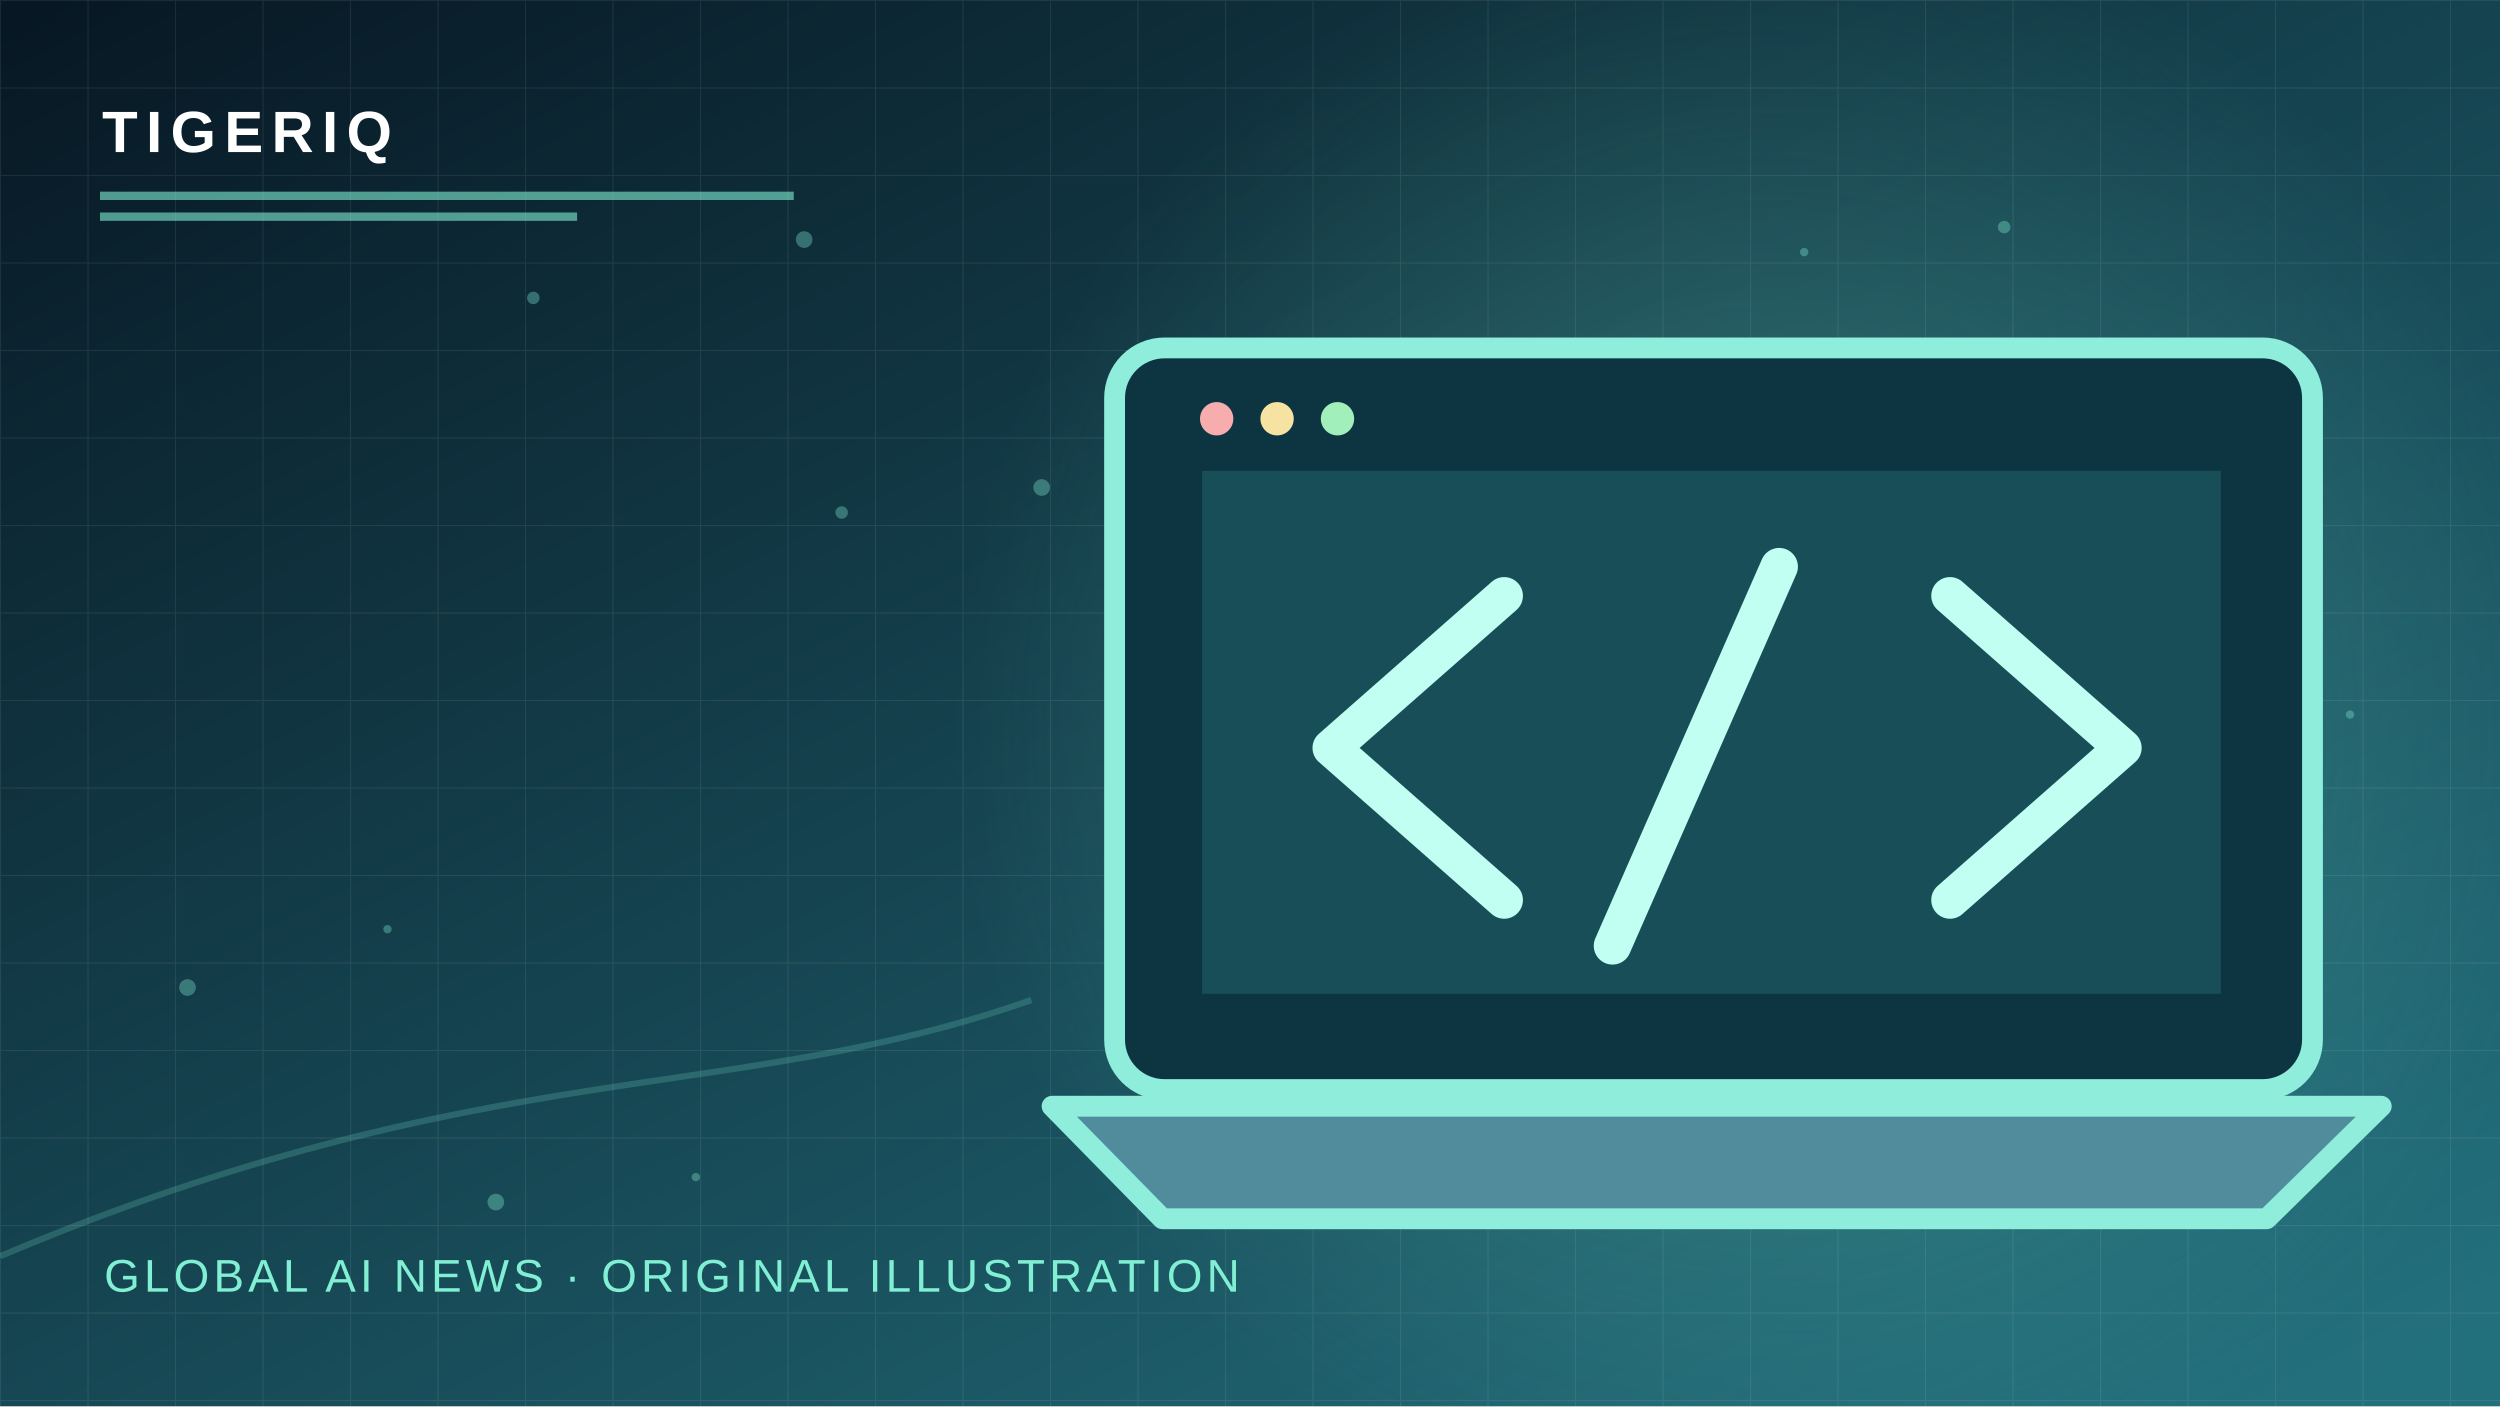
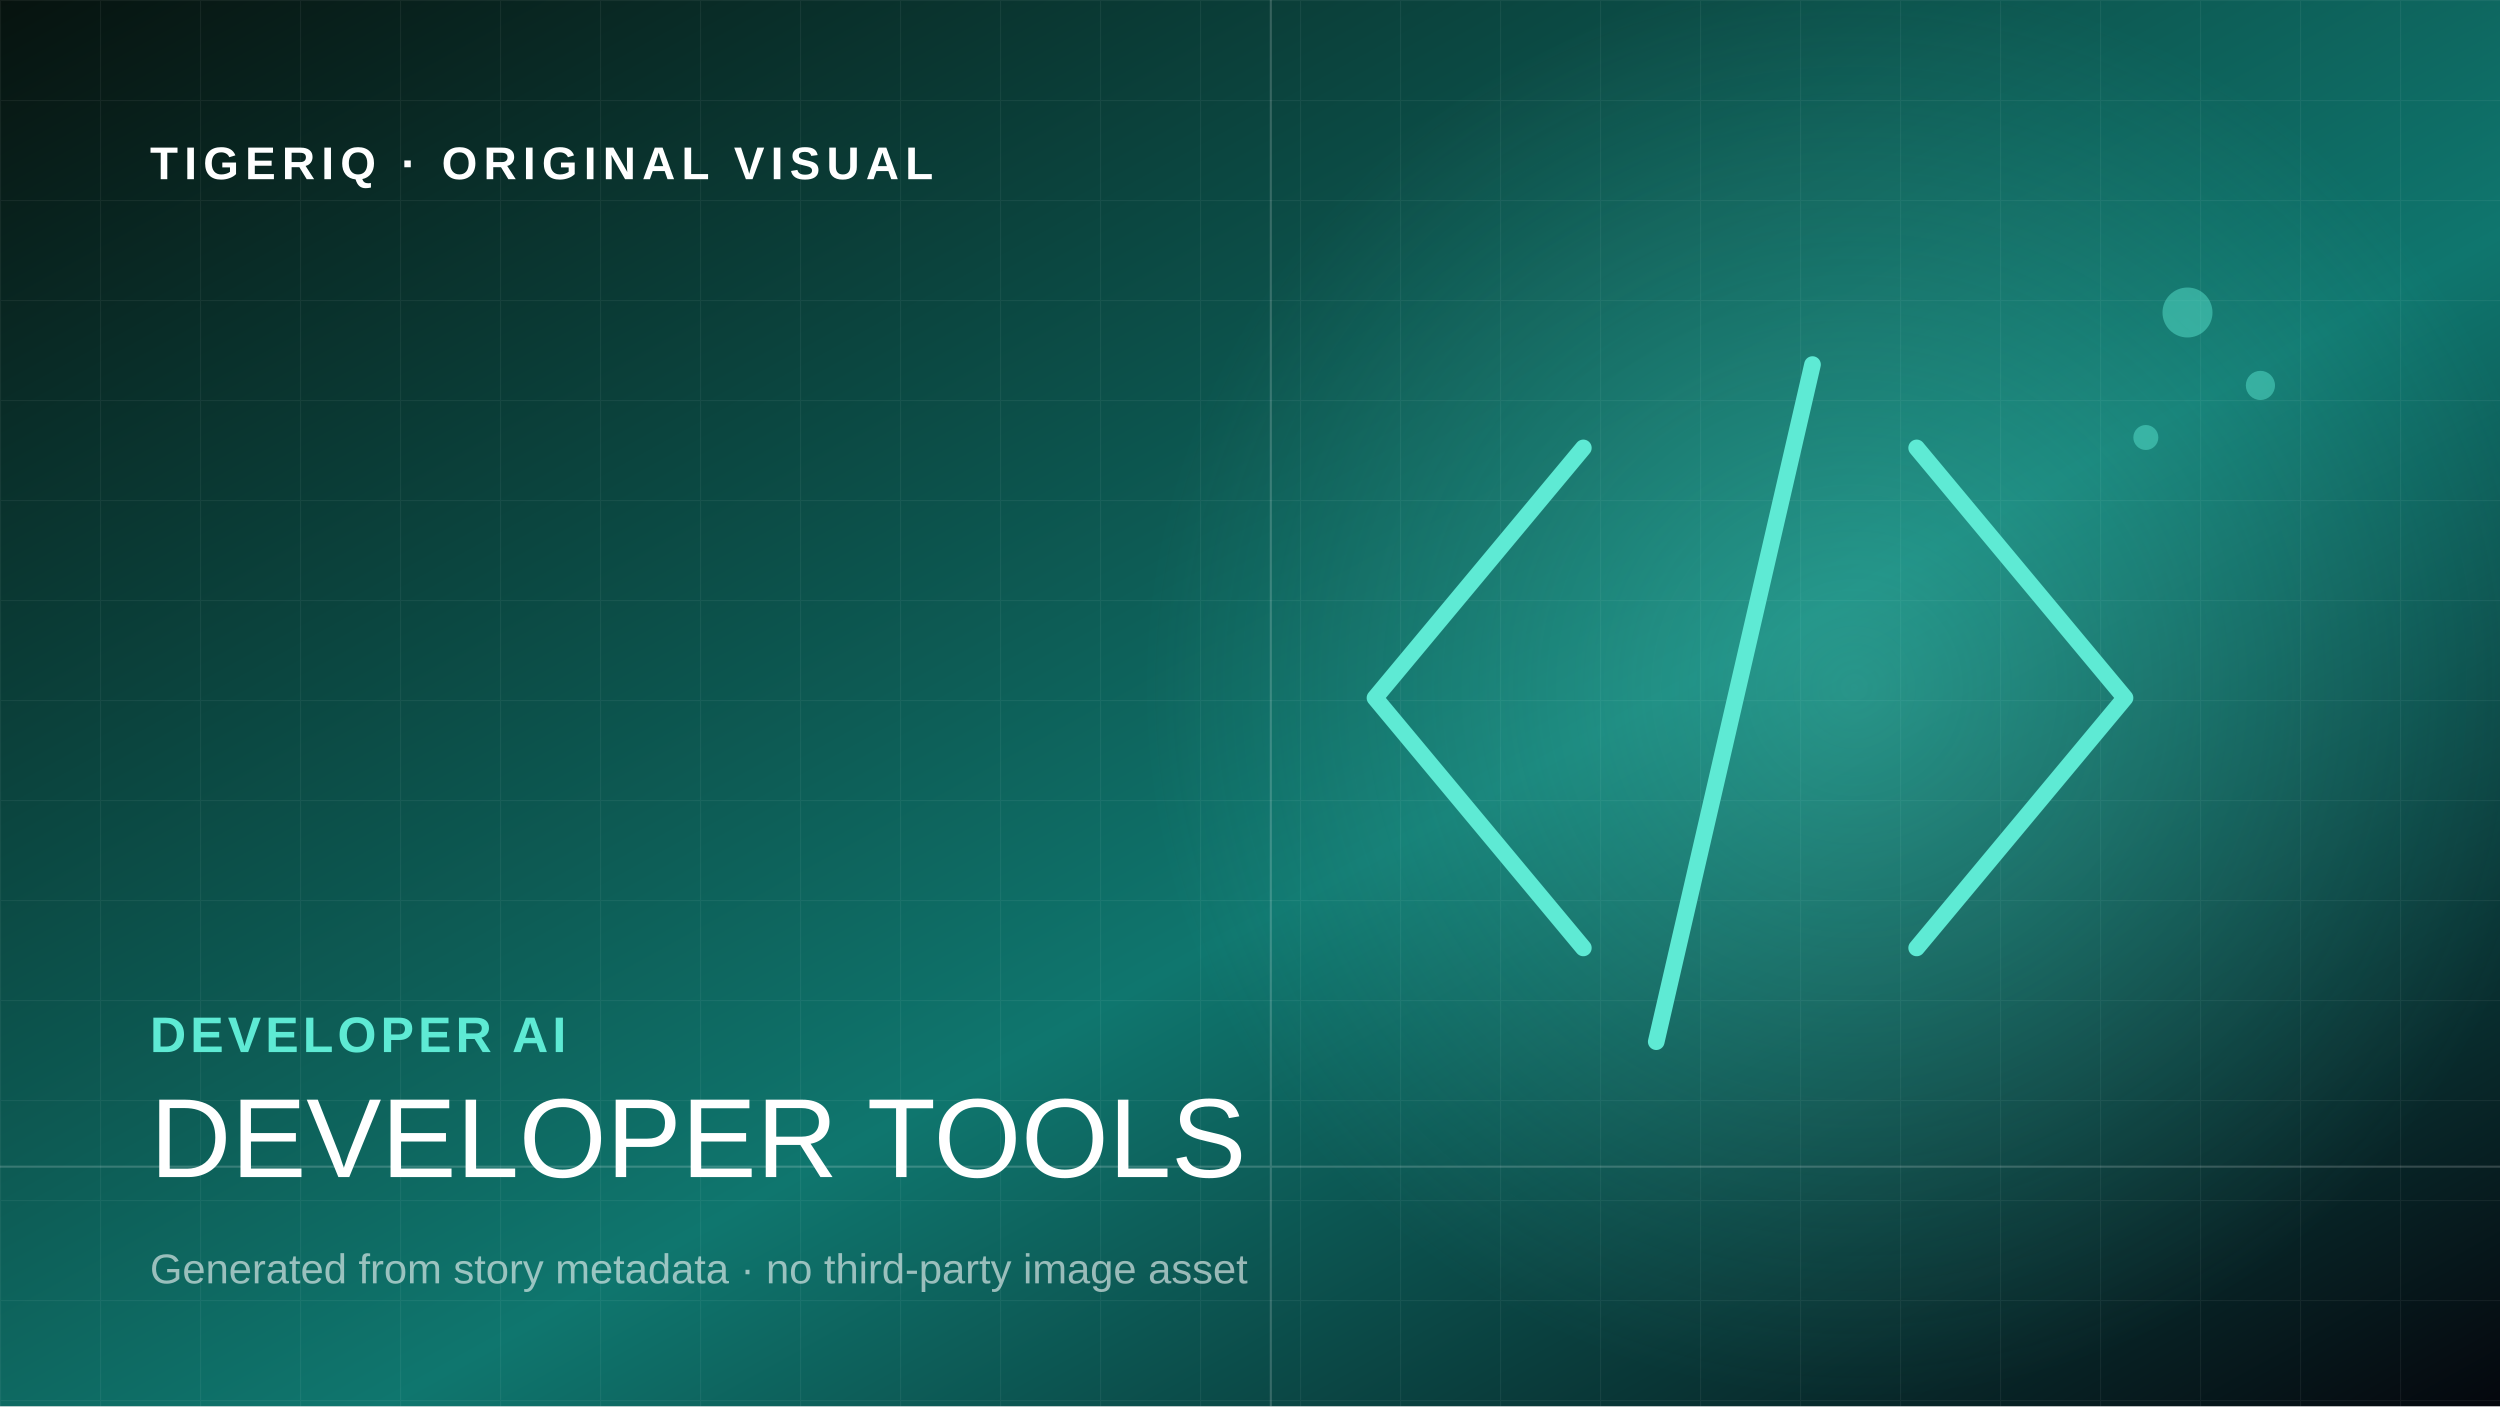
- <svg xmlns="http://www.w3.org/2000/svg" width="1200" height="675" viewBox="0 0 1200 675" data-topic="code">
+ <svg xmlns="http://www.w3.org/2000/svg" width="1200" height="675" viewBox="0 0 1200 675" role="img" aria-label="DEVELOPER TOOLS">
  <defs>
-     <linearGradient id="b" x2=".93" y2="1">
-       <stop stop-color="#071723" />
-       <stop offset="1" stop-color="#23707d" />
+     <linearGradient id="bg" x1="0" y1="0" x2="1" y2="1">
+       <stop stop-color="#07130f" />
+       <stop offset=".58" stop-color="#0f766e" />
+       <stop offset="1" stop-color="#05070d" />
    </linearGradient>
-     <radialGradient id="h">
-       <stop stop-color="#81efd3" stop-opacity=".3" />
-       <stop offset="1" stop-color="#81efd3" stop-opacity="0" />
+     <radialGradient id="glow">
+       <stop stop-color="#5eead4" stop-opacity=".32" />
+       <stop offset="1" stop-color="#5eead4" stop-opacity="0" />
    </radialGradient>
-     <pattern id="g" width="42" height="42" patternUnits="userSpaceOnUse">
-       <path d="M42 0H0V42" stroke="#fff" stroke-opacity=".08" fill="none" />
+     <pattern id="grid" width="48" height="48" patternUnits="userSpaceOnUse">
+       <path d="M48 0H0v48" fill="none" stroke="#fff" stroke-opacity=".055" />
    </pattern>
  </defs>
-   <rect width="1200" height="675" fill="url(#b)" />
-   <rect width="1200" height="675" fill="url(#g)" />
-   <circle cx="850" cy="348" r="398" fill="url(#h)" />
-   <circle cx="570" cy="427" r="2" fill="#81efd3" opacity=".35" />
-   <circle cx="256" cy="143" r="3" fill="#81efd3" opacity=".35" />
-   <circle cx="1032" cy="355" r="4" fill="#81efd3" opacity=".35" />
-   <circle cx="718" cy="583" r="2" fill="#81efd3" opacity=".35" />
-   <circle cx="404" cy="246" r="3" fill="#81efd3" opacity=".35" />
-   <circle cx="90" cy="474" r="4" fill="#81efd3" opacity=".35" />
-   <circle cx="866" cy="121" r="2" fill="#81efd3" opacity=".35" />
-   <circle cx="552" cy="349" r="3" fill="#81efd3" opacity=".35" />
-   <circle cx="238" cy="577" r="4" fill="#81efd3" opacity=".35" />
-   <circle cx="1014" cy="240" r="2" fill="#81efd3" opacity=".35" />
-   <circle cx="700" cy="452" r="3" fill="#81efd3" opacity=".35" />
-   <circle cx="386" cy="115" r="4" fill="#81efd3" opacity=".35" />
-   <circle cx="1128" cy="343" r="2" fill="#81efd3" opacity=".35" />
-   <circle cx="814" cy="571" r="3" fill="#81efd3" opacity=".35" />
-   <circle cx="500" cy="234" r="4" fill="#81efd3" opacity=".35" />
-   <circle cx="186" cy="446" r="2" fill="#81efd3" opacity=".35" />
-   <circle cx="962" cy="109" r="3" fill="#81efd3" opacity=".35" />
-   <circle cx="648" cy="337" r="4" fill="#81efd3" opacity=".35" />
-   <circle cx="334" cy="565" r="2" fill="#81efd3" opacity=".35" />
-   <path d="M0 603c232-98 351-72 495-123" stroke="#81efd3" stroke-opacity=".2" stroke-width="3" fill="none" />
-   <g stroke="#8feddb" stroke-width="10" stroke-linejoin="round">
-     <rect x="535" y="167" width="575" height="356" rx="24" fill="#0d3441" />
-     <path d="M577 226h489v251H577z" fill="#174e58" stroke-width="0" />
-     <path d="m722 286-83 73 83 73m214-146 83 73-83 73m-82-160-80 182" fill="none" stroke="#c1fff3" stroke-width="18" stroke-linecap="round" />
-     <path d="M505 531h638l-55 54H558z" fill="#508c9b" />
+   <rect width="1200" height="675" fill="url(#bg)" />
+   <rect width="1200" height="675" fill="url(#grid)" />
+   <circle cx="890" cy="330" r="340" fill="url(#glow)" />
+   <g opacity=".18" stroke="#fff">
+     <path d="M0 560h1200" />
+     <path d="M610 0v675" />
  </g>
-   <circle cx="584" cy="201" r="8" fill="#f7adad" />
-   <circle cx="613" cy="201" r="8" fill="#f7e3a1" />
-   <circle cx="642" cy="201" r="8" fill="#a1efba" />
-   <path d="M48 94h333M48 104h229" stroke="#81efd3" stroke-width="4" stroke-opacity=".6" />
-   <text x="49" y="73" font-family="Arial,sans-serif" font-size="28" letter-spacing="4" font-weight="bold" fill="#ffffff">TIGERIQ</text>
-   <text x="50" y="620" font-family="Arial,sans-serif" font-size="22" letter-spacing="2" fill="#81efd3">GLOBAL AI NEWS · ORIGINAL ILLUSTRATION</text>
+   <text x="72" y="86" fill="#fff" font-family="Arial, Helvetica, sans-serif" font-size="22" font-weight="700" letter-spacing="3">TIGERIQ · ORIGINAL VISUAL</text>
+   <text x="72" y="505" fill="#5eead4" font-family="Arial, Helvetica, sans-serif" font-size="24" font-weight="700" letter-spacing="2">DEVELOPER AI</text>
+   <text x="72" y="565" fill="#fff" font-family="Arial, Helvetica, sans-serif" font-size="54" font-weight="500">DEVELOPER TOOLS</text>
+   <text x="72" y="616" fill="#fff" opacity=".58" font-family="Arial, Helvetica, sans-serif" font-size="20">Generated from story metadata · no third-party image asset</text>
+   <g fill="none" stroke="#5eead4" stroke-width="8" stroke-linecap="round" stroke-linejoin="round">
+     <path d="M760 215 660 335l100 120" />
+     <path d="m920 215 100 120-100 120" />
+     <path d="m870 175-75 325" />
+   </g>
+   <g fill="#5eead4" opacity=".45">
+     <circle cx="1050" cy="150" r="12" />
+     <circle cx="1085" cy="185" r="7" />
+     <circle cx="1030" cy="210" r="6" />
+   </g>
</svg>
